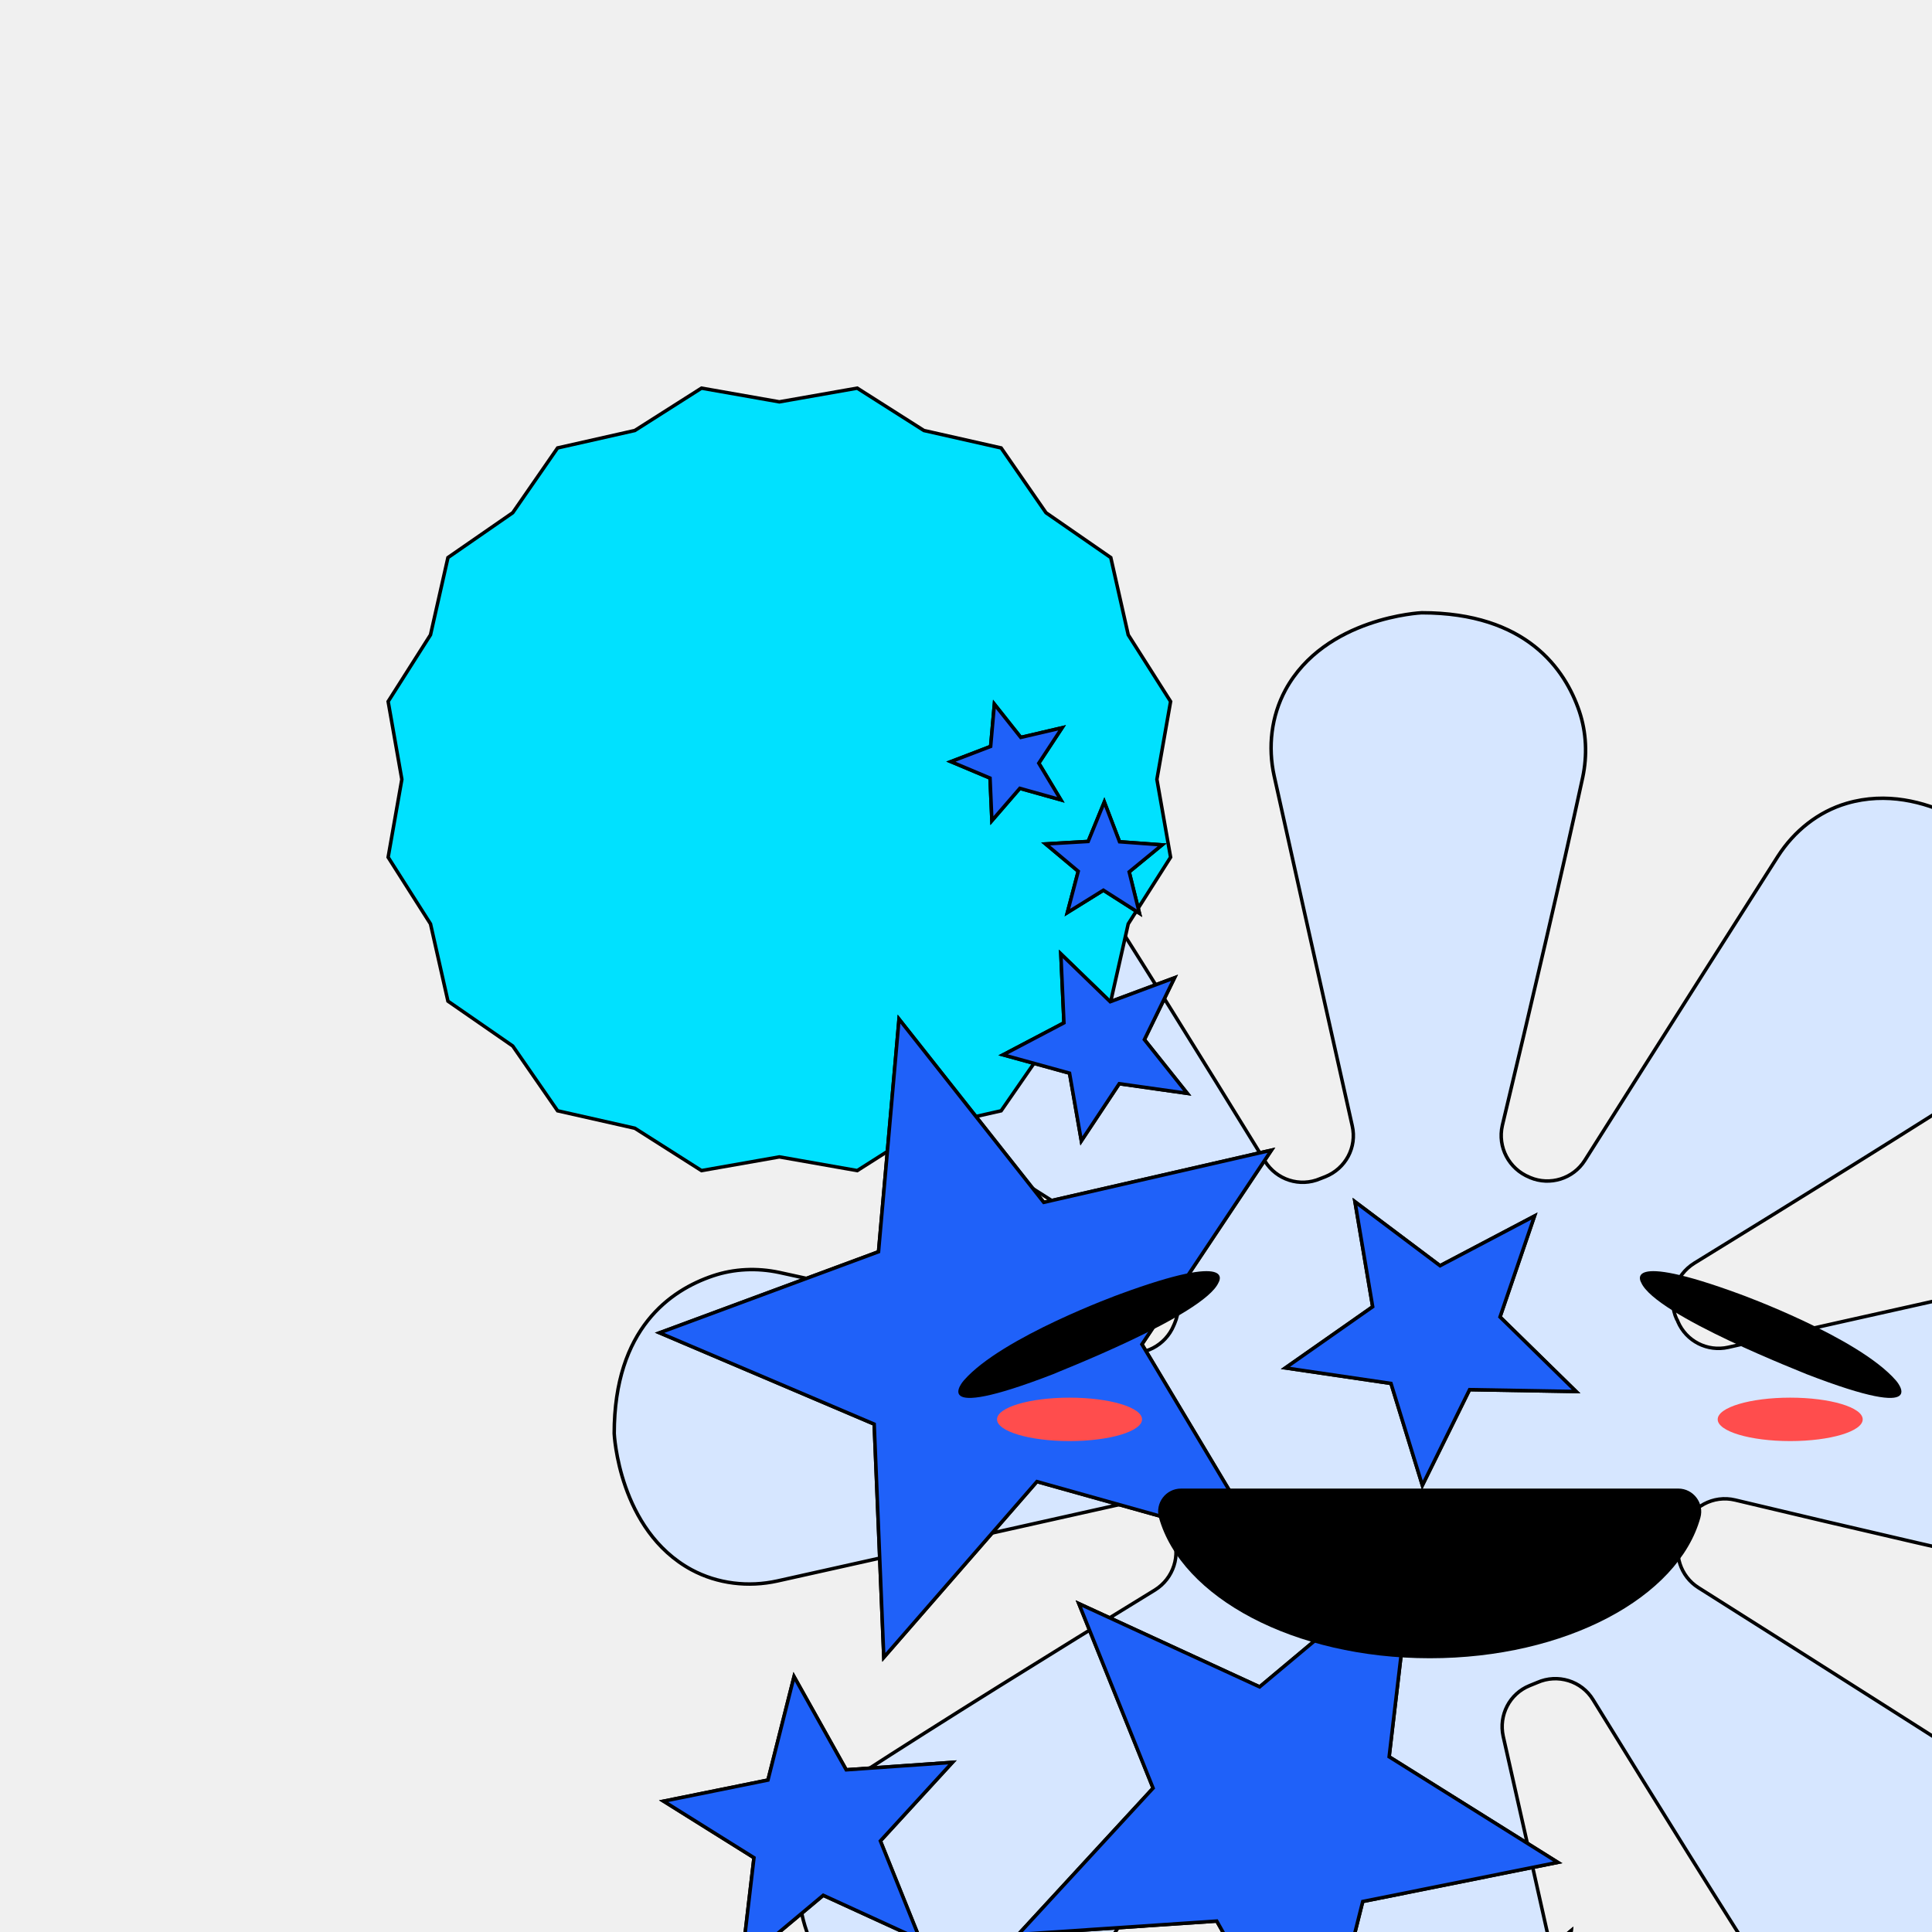
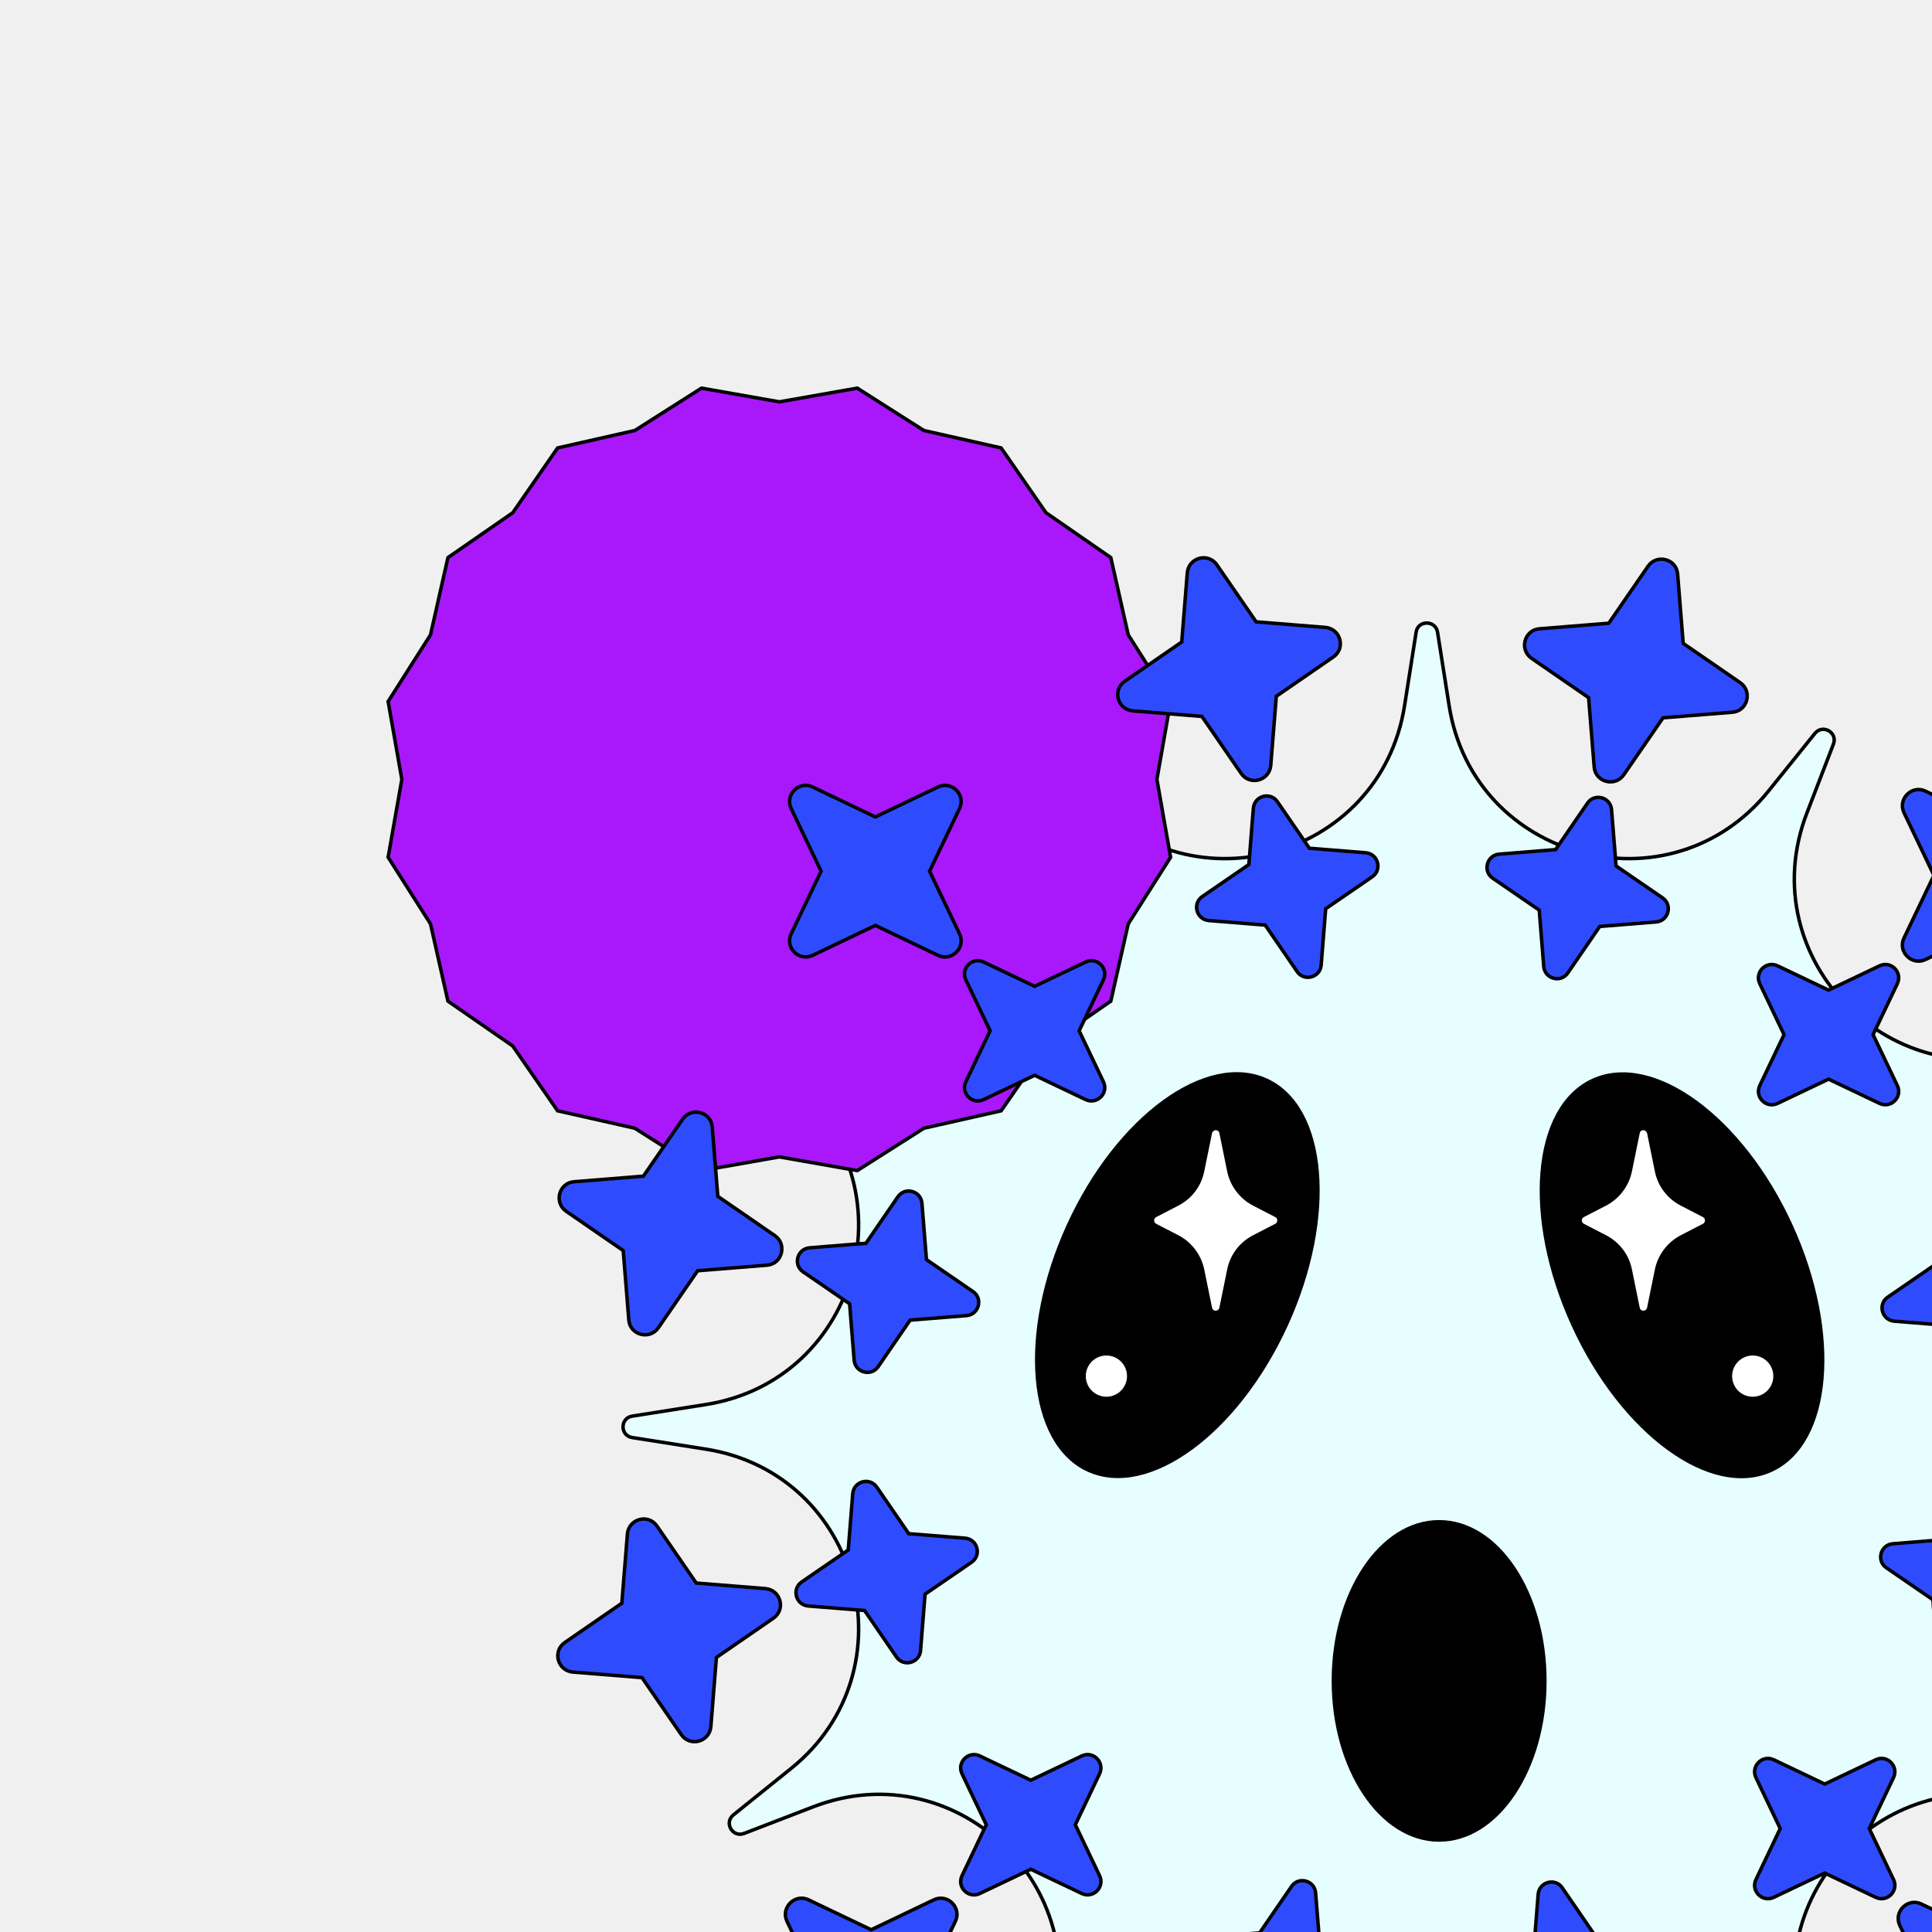
<svg xmlns="http://www.w3.org/2000/svg" height="100%" width="100%" viewBox="0 0 1000 1000" style="background-color: transparent">
  <style>
    #id-hero {
      transform-origin: 300px 300px;
      transform: translate(200px, 200px) scale(1.8);
    }
  </style>
  <g id="id-hero">
    <style>
      @keyframes moveBG {
        0% {
          transform-origin: 300px 300px;
          transform: translate(0px, 0px) rotate(0deg);
        }
        100% {
          transform-origin: 300px 300px;
          transform: translate(0px, 0px) rotate(360deg);
        }
      }
      #id-BG {
        animation: moveBG 12s infinite linear;
        animation-delay: 0s;
        animation-direction: reverse;
      }
    </style>
-     <g id="id-BG" fill="hsl(217,100%,92%)">
+     <g id="id-BG" fill="hsl(183,100%,95%)">
      <g stroke="black" stroke-width="1" stroke-miterlimit="10">
-         <path d="M510.575 257.189C503.007 253.114 494.192 252.116 485.876 253.946C470.492 257.355 430.742 266.17 385.836 276.316C379.849 277.646 373.778 274.569 371.366 268.915C371.283 268.665 371.2 268.416 371.034 268.249C368.373 262.428 370.618 255.526 376.107 252.116C406.127 233.655 438.642 213.531 462.592 198.063C467.997 194.57 472.488 189.747 475.315 183.926C480.97 172.533 484.712 153.24 463.34 131.869C463.34 131.869 442.883 113.158 419.931 119.894C411.699 122.305 404.796 127.877 400.139 135.112C391.574 148.5 369.454 183.261 344.589 222.595C341.263 227.834 334.61 229.913 328.872 227.501C328.789 227.501 328.706 227.418 328.706 227.418C322.802 225.007 319.475 218.77 320.889 212.533C329.122 178.105 337.937 140.434 344.007 112.409C345.338 106.089 345.088 99.52 343.009 93.366C338.934 81.391 327.874 65.092 297.688 65.092C297.688 65.092 269.912 66.339 258.52 87.295C254.445 94.863 253.447 103.678 255.276 111.993C258.686 127.461 267.584 167.377 277.729 212.616C279.143 218.77 275.817 224.923 269.996 227.252C269.497 227.418 268.998 227.668 268.499 227.834C262.678 230.329 255.942 228.167 252.615 222.761C234.154 192.741 213.946 160.143 198.479 136.193C194.986 130.787 190.163 126.297 184.342 123.469C172.949 117.815 153.656 114.072 132.284 135.444C132.284 135.444 113.573 155.901 120.309 178.853C122.721 187.086 128.293 193.988 135.527 198.645C148.833 207.127 183.011 228.915 221.847 253.447C227.169 256.857 229.165 263.592 226.67 269.414C226.587 269.58 226.503 269.829 226.42 269.996C224.009 275.817 217.772 279.06 211.701 277.563C177.606 269.414 140.6 260.765 112.908 254.778C106.588 253.447 100.019 253.696 93.865 255.775C81.807 259.85 65.508 270.827 65.508 301.097C65.508 301.097 66.755 328.872 87.711 340.265C95.278 344.34 104.093 345.338 112.409 343.508C127.627 340.099 166.629 331.45 211.036 321.471C217.19 320.057 223.427 323.467 225.755 329.371C225.838 329.704 226.004 329.953 226.088 330.286C228.499 336.107 226.337 342.76 221.015 346.086C191.41 364.215 159.394 384.09 135.777 399.391C130.372 402.884 125.881 407.707 123.054 413.528C117.399 424.921 113.657 444.214 135.029 465.586C135.029 465.586 155.486 484.297 178.438 477.561C186.67 475.149 193.572 469.577 198.229 462.343C206.545 449.287 227.834 415.857 251.95 377.687C255.276 372.364 262.096 370.285 267.833 372.78C268.332 373.03 268.831 373.196 269.33 373.362C275.151 375.774 278.395 382.011 276.898 388.165C268.831 421.927 260.266 458.434 254.362 485.793C253.031 492.113 253.281 498.683 255.36 504.837C259.434 516.895 270.411 533.194 300.681 533.194C300.681 533.194 328.456 531.947 339.849 510.991C343.924 503.423 344.922 494.608 343.092 486.292C339.766 471.074 331.117 432.322 321.138 388.165C319.808 382.094 322.968 375.94 328.706 373.612C329.454 373.279 330.203 373.03 330.951 372.697C336.772 370.119 343.674 372.198 347.001 377.687C365.13 407.125 384.755 438.725 399.89 462.176C403.383 467.582 408.206 472.072 414.027 474.9C425.42 480.554 444.713 484.297 466.085 462.925C466.085 462.925 484.795 442.468 478.059 419.516C475.648 411.283 470.076 404.381 462.841 399.724C449.619 391.325 415.857 369.787 377.271 345.421C372.115 342.178 369.953 335.608 372.281 329.953C372.531 329.371 372.78 328.789 372.947 328.207C375.192 322.136 381.595 318.727 387.832 320.224C421.595 328.29 458.018 336.772 485.461 342.677C491.781 344.007 498.35 343.758 504.504 341.679C516.562 337.604 532.861 326.627 532.861 296.357C532.778 296.357 531.531 268.582 510.575 257.189Z" />
+         <path d="M302.261 70.663L305.588 91.786C312.573 136.359 369.038 151.494 397.395 116.401L410.784 99.769C413.029 97.025 417.353 99.52 416.106 102.846L408.455 122.721C392.239 164.799 433.57 206.13 475.648 189.914L495.523 182.263C498.849 181.015 501.344 185.34 498.6 187.585L481.968 200.974C446.875 229.248 462.01 285.796 506.583 292.781L527.706 296.108C531.198 296.69 531.198 301.679 527.706 302.261L506.583 305.588C462.01 312.573 446.875 369.038 481.968 397.395L498.6 410.784C501.344 413.029 498.849 417.353 495.523 416.106L475.648 408.455C433.57 392.239 392.239 433.57 408.455 475.648L416.106 495.523C417.353 498.849 413.029 501.344 410.784 498.6L397.395 481.968C369.121 446.875 312.573 462.01 305.588 506.583L302.261 527.706C301.679 531.198 296.69 531.198 296.108 527.706L292.781 506.583C285.796 462.01 229.331 446.875 200.974 481.968L187.585 498.6C185.34 501.344 181.015 498.849 182.263 495.523L189.914 475.648C206.13 433.57 164.799 392.239 122.721 408.455L102.846 416.106C99.52 417.353 97.025 413.029 99.769 410.784L116.401 397.395C151.494 369.121 136.359 312.573 91.786 305.588L70.663 302.261C67.171 301.679 67.171 296.69 70.663 296.108L91.786 292.781C136.359 285.796 151.494 229.331 116.401 200.974L99.769 187.585C97.025 185.34 99.52 181.015 102.846 182.263L122.721 189.914C164.799 206.13 206.13 164.799 189.914 122.721L182.263 102.846C181.015 99.52 185.34 97.025 187.585 99.769L200.974 116.401C229.248 151.494 285.796 136.359 292.781 91.786L296.108 70.663C296.607 67.171 301.679 67.171 302.261 70.663Z" />
      </g>
    </g>
    <style>
      @keyframes moveCore {
        0% {
          transform-origin: 113px 113px;
          transform: translate(187px, 187px) rotate(0deg);
        }
        100% {
          transform-origin: 113px 113px;
          transform: translate(187px, 187px) rotate(360deg);
        }
      }
      #id-Core {
        animation: moveCore 34s infinite linear;
        animation-delay: 0s;
        animation-direction: normal;
      }
    </style>
-     <g id="id-Core" fill="hsl(187,100%,50%)">
+     <g id="id-Core" fill="hsl(278,97%,54%)">
      <g stroke="black" stroke-width="1" stroke-miterlimit="10">
        <path d="M113 4.441L135.393 0.5L154.561 12.682L176.774 17.697L189.672 36.328L208.303 49.226L213.318 71.439L225.5 90.607L221.559 113L225.5 135.393L213.318 154.561L208.303 176.774L189.672 189.672L176.774 208.303L154.561 213.318L135.393 225.5L113 221.559L90.607 225.5L71.439 213.318L49.226 208.303L36.328 189.672L17.697 176.774L12.682 154.561L0.5 135.393L4.441 113L0.5 90.607L12.682 71.439L17.697 49.226L36.328 36.328L49.226 17.697L71.439 12.682L90.607 0.5L113 4.441Z" />
      </g>
    </g>
-     <g id="id-FG" fill="hsl(222,95%,55%)">
+     <style>
+       @keyframes moveFG {
+         0% {
+           transform-origin: 300px 300px;
+           transform: translate(0px, 0px) rotate(0deg);
+         }
+         100% {
+           transform-origin: 300px 300px;
+           transform: translate(0px, 0px) rotate(360deg);
+         }
+       }
+       #id-FG {
+         animation: moveFG 8s infinite linear;
+         animation-delay: 0s;
+         animation-direction: normal;
+       }
+     </style>
+     <g id="id-FG" fill="hsl(232,99%,59%)">
      <g stroke="black" stroke-width="1" stroke-miterlimit="10">
-         <path d="M189.027 234.634L254.492 219.63L217.249 275.449L251.723 333.055L187.062 314.925L143.031 365.475L140.263 298.402L78.549 272.145L141.513 248.835L147.408 181.94L189.027 234.634Z" />
-         <path d="M288.341 394.055L336.837 424.421L280.75 435.674L266.817 491.136L238.773 441.301L181.703 445.141L220.464 403.075L199.119 350.024L251.098 373.96L295.04 337.164L288.341 394.055Z" />
-         <path d="M338.356 463.718L355.146 474.257L335.766 478.097L330.943 497.299L321.297 480.062L301.559 481.401L314.956 466.844L307.543 448.535L325.495 456.752L340.678 444.069L338.356 463.718Z" />
-         <path d="M377.295 499.085L383.994 509.356L372.115 506.498L364.435 516.054L363.452 503.819L352.02 499.442L363.273 494.798L363.899 482.563L371.847 491.851L383.636 488.636L377.295 499.085Z" />
-         <path d="M415.699 491.494L425.166 499.264L412.931 500.157L408.465 511.499L403.91 500.157L391.674 499.442L401.052 491.583L398.016 479.705L408.376 486.224L418.647 479.615L415.699 491.494Z" />
-         <path d="M194.832 183.012L193.939 163.185L208.139 176.939L226.627 170.062L217.964 187.835L230.289 203.286L210.73 200.517L199.834 216.95L196.44 197.48L177.327 192.211L194.832 183.012Z" />
-         <path d="M201.798 130.854L206.443 119.512L210.819 130.943L223.055 131.836L213.587 139.607L216.535 151.485L206.175 144.876L195.815 151.306L198.94 139.428L189.563 131.569L201.798 130.854Z" />
-         <path d="M173.755 103.525L174.826 91.378L182.418 100.935L194.296 98.166L187.598 108.348L193.939 118.886L182.15 115.582L174.112 124.87L173.576 112.635L162.323 107.901L173.755 103.525Z" />
-         <path d="M132.225 397.806L162.769 395.663L142.049 418.258L153.481 446.659L125.616 433.888L102.127 453.536L105.699 423.081L79.71 406.826L109.718 400.753L117.22 371.013L132.225 397.806Z" />
-         <path d="M320.225 267.59L342.107 289.025L311.473 288.489L297.897 315.997L288.877 286.703L258.511 282.237L283.608 264.643L278.517 234.455L302.988 252.854L330.139 238.564L320.225 267.59Z" />
-         <path d="M189.027 234.634L254.492 219.63L217.249 275.449L251.723 333.055L187.062 314.925L143.031 365.475L140.263 298.402L78.549 272.145L141.513 248.835L147.408 181.94L189.027 234.634Z" />
-         <path d="M288.341 394.055L336.837 424.421L280.75 435.674L266.817 491.136L238.773 441.301L181.703 445.141L220.464 403.075L199.119 350.024L251.098 373.96L295.04 337.164L288.341 394.055Z" />
-         <path d="M338.356 463.718L355.146 474.257L335.766 478.097L330.943 497.299L321.297 480.062L301.559 481.401L314.956 466.844L307.543 448.535L325.495 456.752L340.678 444.069L338.356 463.718Z" />
-         <path d="M377.295 499.085L383.994 509.356L372.115 506.498L364.435 516.054L363.452 503.819L352.02 499.442L363.273 494.798L363.899 482.563L371.847 491.851L383.636 488.636L377.295 499.085Z" />
-         <path d="M415.699 491.494L425.166 499.264L412.931 500.157L408.465 511.499L403.91 500.157L391.674 499.442L401.052 491.583L398.016 479.705L408.376 486.224L418.647 479.615L415.699 491.494Z" />
-         <path d="M194.832 183.012L193.939 163.185L208.139 176.939L226.627 170.062L217.964 187.835L230.289 203.286L210.73 200.517L199.834 216.95L196.44 197.48L177.327 192.211L194.832 183.012Z" />
-         <path d="M201.798 130.854L206.443 119.512L210.819 130.943L223.055 131.836L213.587 139.607L216.535 151.485L206.175 144.876L195.815 151.306L198.94 139.428L189.563 131.569L201.798 130.854Z" />
-         <path d="M173.755 103.525L174.826 91.378L182.418 100.935L194.296 98.166L187.598 108.348L193.939 118.886L182.15 115.582L174.112 124.87L173.576 112.635L162.323 107.901L173.755 103.525Z" />
-         <path d="M132.225 397.806L162.769 395.663L142.049 418.258L153.481 446.659L125.616 433.888L102.127 453.536L105.699 423.081L79.71 406.826L109.718 400.753L117.22 371.013L132.225 397.806Z" />
-         <path d="M320.225 267.59L342.107 289.025L311.473 288.489L297.897 315.997L288.877 286.703L258.511 282.237L283.608 264.643L278.517 234.455L302.988 252.854L330.139 238.564L320.225 267.59Z" />
+         <path d="M250.1 67.7L270 69.3C274.4 69.7 275.9 75.3 272.3 77.8L255.9 89.1L254.3 109C253.9 113.4 248.3 114.9 245.8 111.3L234.5 94.9L214.6 93.3C210.2 92.9 208.7 87.3 212.3 84.8L228.7 73.5L230.3 53.6C230.7 49.2 236.3 47.7 238.8 51.3L250.1 67.7Z" />
+         <path d="M265.4 132.8L281.6 134.1C285.2 134.4 286.4 139 283.5 141L270.1 150.2L268.8 166.4C268.5 170 263.9 171.2 261.9 168.3L252.7 154.9L236.5 153.6C232.9 153.3 231.7 148.7 234.6 146.7L248 137.5L249.3 121.3C249.6 117.7 254.2 116.5 256.2 119.4L265.4 132.8Z" />
+         <path d="M140.6 123.8L158.6 115.2C162.6 113.3 166.7 117.5 164.8 121.4L156.2 139.4L164.8 157.4C166.7 161.4 162.5 165.5 158.6 163.6L140.6 155L122.6 163.6C118.6 165.5 114.5 161.3 116.4 157.4L125 139.4L116.4 121.4C114.5 117.4 118.7 113.3 122.6 115.2L140.6 123.8Z" />
+         <path d="M186.4 172.5L201.1 165.5C204.3 164 207.7 167.3 206.2 170.6L199.2 185.3L206.2 200C207.7 203.2 204.4 206.6 201.1 205.1L186.4 198.1L171.7 205.1C168.5 206.6 165.1 203.3 166.6 200L173.6 185.3L166.6 170.6C165.1 167.4 168.4 164 171.7 165.5L186.4 172.5Z" />
+         <path d="M73.9 227.1L85.2 210.7C87.7 207.1 93.4 208.6 93.7 213L95.3 232.9L111.7 244.2C115.3 246.7 113.8 252.4 109.4 252.7L89.5 254.3L78.2 270.7C75.7 274.3 70 272.8 69.7 268.4L68.1 248.5L51.7 237.2C48.1 234.7 49.6 229 54 228.7L73.9 227.1Z" />
+         <path d="M137.9 246.4L147.1 233C149.1 230.1 153.7 231.3 154 234.9L155.3 251.1L168.7 260.3C171.6 262.3 170.4 266.9 166.8 267.2L150.6 268.5L141.4 281.9C139.4 284.8 134.8 283.6 134.5 280L133.2 263.8L119.8 254.6C116.9 252.6 118.1 248 121.7 247.7L137.9 246.4Z" />
+         <path d="M67.7 349.9L69.3 330C69.7 325.6 75.3 324.1 77.8 327.7L89.1 344.1L109 345.7C113.4 346.1 114.9 351.7 111.3 354.2L94.9 365.5L93.3 385.4C92.9 389.8 87.3 391.3 84.8 387.7L73.5 371.3L53.6 369.7C49.2 369.3 47.7 363.7 51.3 361.2L67.7 349.9Z" />
+         <path d="M132.8 334.6L134.1 318.4C134.4 314.8 139 313.6 141 316.5L150.2 329.9L166.4 331.2C170 331.5 171.2 336.1 168.3 338.1L154.9 347.3L153.6 363.5C153.3 367.1 148.7 368.3 146.7 365.4L137.5 352L121.3 350.7C117.7 350.4 116.5 345.8 119.4 343.8L132.8 334.6Z" />
+         <path d="M123.8 459.4L115.2 441.4C113.3 437.4 117.5 433.3 121.4 435.2L139.4 443.8L157.4 435.2C161.4 433.3 165.5 437.5 163.6 441.4L155 459.4L163.6 477.4C165.5 481.4 161.3 485.5 157.4 483.6L139.4 475L121.4 483.6C117.4 485.5 113.3 481.3 115.2 477.4L123.8 459.4Z" />
+         <path d="M172.5 413.6L165.5 398.9C164 395.7 167.3 392.3 170.6 393.8L185.3 400.8L200 393.8C203.2 392.3 206.6 395.6 205.1 398.9L198.1 413.6L205.1 428.3C206.6 431.5 203.3 434.9 200 433.4L185.3 426.4L170.6 433.4C167.4 434.9 164 431.6 165.5 428.3L172.5 413.6Z" />
+         <path d="M227.1 526.1L210.7 514.8C207.1 512.3 208.6 506.6 213 506.3L232.9 504.7L244.2 488.3C246.7 484.7 252.4 486.2 252.7 490.6L254.3 510.5L270.7 521.8C274.3 524.3 272.8 530 268.4 530.3L248.5 531.9L237.2 548.3C234.7 551.9 229 550.4 228.7 546L227.1 526.1Z" />
+         <path d="M246.4 462.1L233 452.9C230.1 450.9 231.3 446.3 234.9 446L251.1 444.7L260.3 431.3C262.3 428.4 266.9 429.6 267.2 433.2L268.5 449.4L281.9 458.6C284.8 460.6 283.6 465.2 280 465.5L263.8 466.8L254.6 480.2C252.6 483.1 248 481.9 247.7 478.3L246.4 462.1Z" />
+         <path d="M349.9 532.3L330 530.7C325.6 530.3 324.1 524.7 327.7 522.2L344.1 510.9L345.7 491C346.1 486.6 351.7 485.1 354.2 488.7L365.5 505.1L385.4 506.7C389.8 507.1 391.3 512.7 387.7 515.2L371.3 526.5L369.7 546.4C369.3 550.8 363.7 552.3 361.2 548.7L349.9 532.3Z" />
+         <path d="M334.6 467.2L318.4 465.9C314.8 465.6 313.6 461 316.5 459L329.9 449.8L331.2 433.6C331.5 430 336.1 428.8 338.1 431.7L347.3 445.1L363.5 446.4C367.1 446.7 368.3 451.3 365.4 453.3L352 462.5L350.7 478.7C350.4 482.3 345.8 483.5 343.8 480.6L334.6 467.2Z" />
+         <path d="M459.4 476.2L441.4 484.8C437.4 486.7 433.3 482.5 435.2 478.6L443.8 460.6L435.2 442.6C433.3 438.6 437.5 434.5 441.4 436.4L459.4 445L477.4 436.4C481.4 434.5 485.5 438.7 483.6 442.6L475 460.6L483.6 478.6C485.5 482.6 481.3 486.7 477.4 484.8L459.4 476.2Z" />
+         <path d="M413.6 427.5L398.9 434.5C395.7 436 392.3 432.7 393.8 429.4L400.8 414.7L393.8 400C392.3 396.8 395.6 393.4 398.9 394.9L413.6 401.9L428.3 394.9C431.5 393.4 434.9 396.7 433.4 400L426.4 414.7L433.4 429.4C434.9 432.6 431.6 436 428.3 434.5L413.6 427.5Z" />
+         <path d="M526.1 372.9L514.8 389.3C512.3 392.9 506.6 391.4 506.3 387L504.7 367.1L488.3 355.8C484.7 353.3 486.2 347.6 490.6 347.3L510.5 345.7L521.8 329.3C524.3 325.7 530 327.2 530.3 331.6L531.9 351.5L548.3 362.8C551.9 365.3 550.4 371 546 371.3L526.1 372.9Z" />
+         <path d="M462.1 353.6L452.9 367C450.9 369.9 446.3 368.7 446 365.1L444.7 348.9L431.3 339.7C428.4 337.7 429.6 333.1 433.2 332.8L449.4 331.5L458.6 318.1C460.6 315.2 465.2 316.4 465.5 320L466.8 336.2L480.2 345.4C483.1 347.4 481.9 352 478.3 352.3L462.1 353.6Z" />
+         <path d="M532.3 250.1L530.7 270C530.3 274.4 524.7 275.9 522.2 272.3L510.9 255.9L491 254.3C486.6 253.9 485.1 248.3 488.7 245.8L505.1 234.5L506.7 214.6C507.1 210.2 512.7 208.7 515.2 212.3L526.5 228.7L546.4 230.3C550.8 230.7 552.3 236.3 548.7 238.8L532.3 250.1Z" />
+         <path d="M467.2 265.4L465.9 281.6C465.6 285.2 461 286.4 459 283.5L449.8 270.1L433.6 268.8C430 268.5 428.8 263.9 431.7 261.9L445.1 252.7L446.4 236.5C446.7 232.9 451.3 231.7 453.3 234.6L462.5 248L478.7 249.3C482.3 249.6 483.5 254.2 480.6 256.2L467.2 265.4Z" />
+         <path d="M476.2 140.6L484.8 158.6C486.7 162.6 482.5 166.7 478.6 164.8L460.6 156.2L442.6 164.8C438.6 166.7 434.5 162.5 436.4 158.6L445 140.6L436.4 122.6C434.5 118.6 438.7 114.5 442.6 116.4L460.6 125L478.6 116.4C482.6 114.5 486.7 118.7 484.8 122.6L476.2 140.6Z" />
+         <path d="M427.5 186.4L434.5 201.1C436 204.3 432.7 207.7 429.4 206.2L414.7 199.2L400 206.2C396.8 207.7 393.4 204.4 394.9 201.1L401.9 186.4L394.9 171.7C393.4 168.5 396.7 165.1 400 166.6L414.7 173.6L429.4 166.6C432.6 165.1 436 168.4 434.5 171.7L427.5 186.4Z" />
+         <path d="M372.9 73.9L389.3 85.2C392.9 87.7 391.4 93.4 387 93.7L367.1 95.3L355.8 111.7C353.3 115.3 347.6 113.8 347.3 109.4L345.7 89.5L329.3 78.2C325.7 75.7 327.2 70 331.6 69.7L351.5 68.1L362.8 51.7C365.3 48.1 371 49.6 371.3 54L372.9 73.9Z" />
+         <path d="M353.6 137.9L367 147.1C369.9 149.1 368.7 153.7 365.1 154L348.9 155.3L339.7 168.7C337.7 171.6 333.1 170.4 332.8 166.8L331.5 150.6L318.1 141.4C315.2 139.4 316.4 134.8 320 134.5L336.2 133.2L345.4 119.8C347.4 116.9 352 118.1 352.3 121.7L353.6 137.9Z" />
      </g>
    </g>
    <g id="id-Face">
      <g>
-         <path d="M300.053 365.724C339.108 365.724 371.494 348.26 377.844 325.293C379.009 321.166 375.834 316.932 371.494 316.932H228.506C224.167 316.932 220.991 321.06 222.156 325.293C228.612 348.26 260.999 365.724 300.053 365.724Z" fill="black" />
-         <path d="M239.302 257.662C239.302 257.662 245.017 248.454 210.831 261.049C210.831 261.049 176.963 273.327 166.061 285.815C166.061 285.815 154.842 298.304 191.78 284.016C191.674 283.91 235.174 267.188 239.302 257.662Z" fill="black" />
-         <path d="M196.437 303.279C207.952 303.279 217.287 300.483 217.287 297.034C217.287 293.586 207.952 290.79 196.437 290.79C184.922 290.79 175.587 293.586 175.587 297.034C175.587 300.483 184.922 303.279 196.437 303.279Z" fill="#FF4D4D" />
-         <path d="M360.804 257.662C360.804 257.662 355.089 248.454 389.275 261.049C389.275 261.049 423.143 273.327 434.045 285.815C434.045 285.815 445.264 298.304 408.326 284.016C408.326 283.91 364.826 267.188 360.804 257.662Z" fill="black" />
-         <path d="M403.669 303.279C415.184 303.279 424.519 300.483 424.519 297.034C424.519 293.586 415.184 290.79 403.669 290.79C392.154 290.79 382.819 293.586 382.819 297.034C382.819 300.483 392.154 303.279 403.669 303.279Z" fill="#FF4D4D" />
+         <path d="M302.717 418.487C319.786 418.487 333.622 397.779 333.622 372.235C333.622 346.691 319.786 325.984 302.717 325.984C285.649 325.984 271.812 346.691 271.812 372.235C271.812 397.779 285.649 418.487 302.717 418.487Z" fill="black" />
+         <path d="M259.206 270.06C273.456 238.846 270.782 207.048 253.235 199.037C235.687 191.026 209.91 209.836 195.66 241.049C181.41 272.263 184.084 304.061 201.632 312.072C219.179 320.083 244.956 301.273 259.206 270.06Z" fill="black" />
+         <path d="M239.531 214.747L241.754 225.649C242.601 229.882 245.353 233.587 249.269 235.597L255.619 238.878C256.36 239.302 256.36 240.36 255.619 240.784L249.269 244.065C245.353 246.076 242.601 249.674 241.754 254.013L239.531 264.915C239.32 266.079 237.626 266.079 237.415 264.915L235.192 254.013C234.345 249.78 231.594 246.076 227.678 244.065L221.327 240.784C220.586 240.36 220.586 239.302 221.327 238.878L227.678 235.597C231.594 233.587 234.345 229.988 235.192 225.649L237.415 214.747C237.732 213.583 239.32 213.583 239.531 214.747Z" fill="white" />
+         <path d="M207.039 290.528C210.312 290.528 212.966 287.874 212.966 284.601C212.966 281.327 210.312 278.674 207.039 278.674C203.766 278.674 201.112 281.327 201.112 284.601C201.112 287.874 203.766 290.528 207.039 290.528Z" fill="white" />
+         <path d="M398.368 312.117C415.916 304.106 418.59 272.308 404.34 241.095C390.09 209.881 364.313 191.072 346.766 199.083C329.218 207.093 326.544 238.891 340.794 270.105C355.044 301.318 380.821 320.128 398.368 312.117Z" fill="black" />
+         <path d="M360.399 214.747L358.177 225.649C357.33 229.882 354.578 233.587 350.662 235.597L344.312 238.878C343.571 239.302 343.571 240.36 344.312 240.784L350.662 244.065C354.578 246.076 357.33 249.674 358.177 254.013L360.399 264.915C360.611 266.079 362.304 266.079 362.516 264.915L364.739 254.013C365.585 249.78 368.337 246.076 372.253 244.065L378.604 240.784C379.344 240.36 379.344 239.302 378.604 238.878L372.253 235.597C368.337 233.587 365.585 229.988 364.739 225.649L362.516 214.747C362.199 213.583 360.611 213.583 360.399 214.747Z" fill="white" />
+         <path d="M392.892 290.528C396.165 290.528 398.819 287.874 398.819 284.601C398.819 281.327 396.165 278.674 392.892 278.674C389.618 278.674 386.965 281.327 386.965 284.601C386.965 287.874 389.618 290.528 392.892 290.528Z" fill="white" />
      </g>
    </g>
  </g>
</svg>
